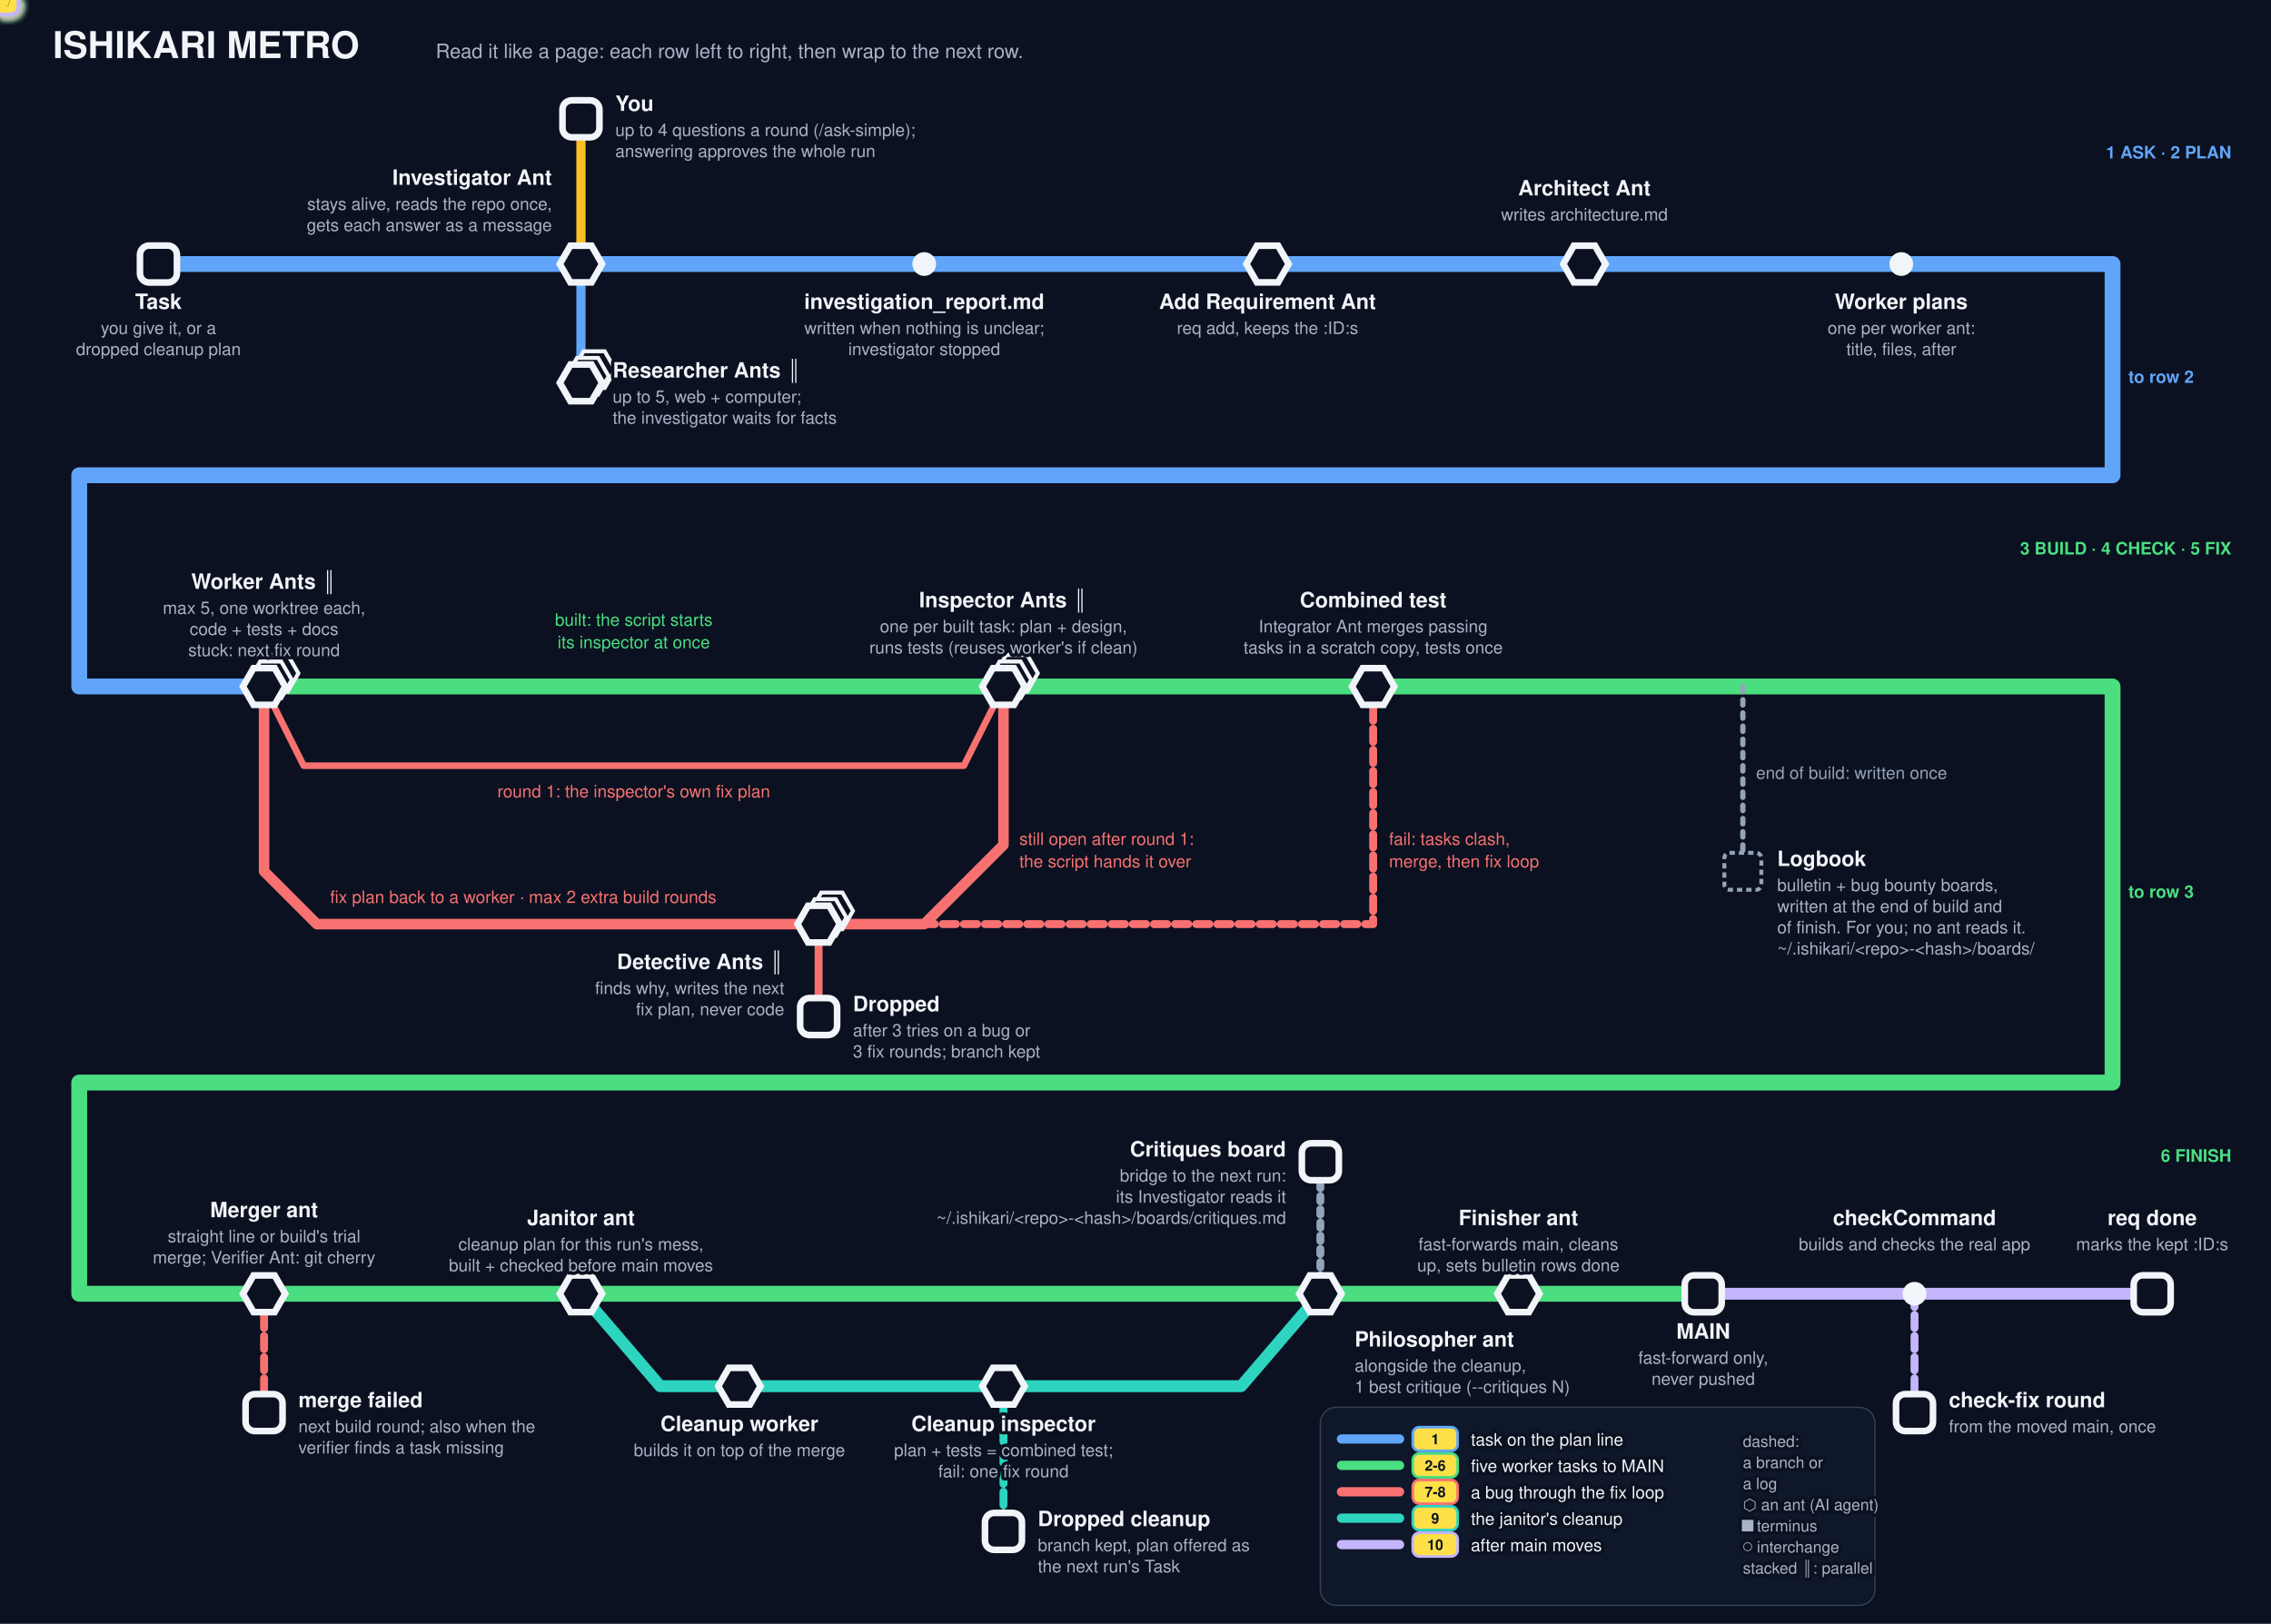
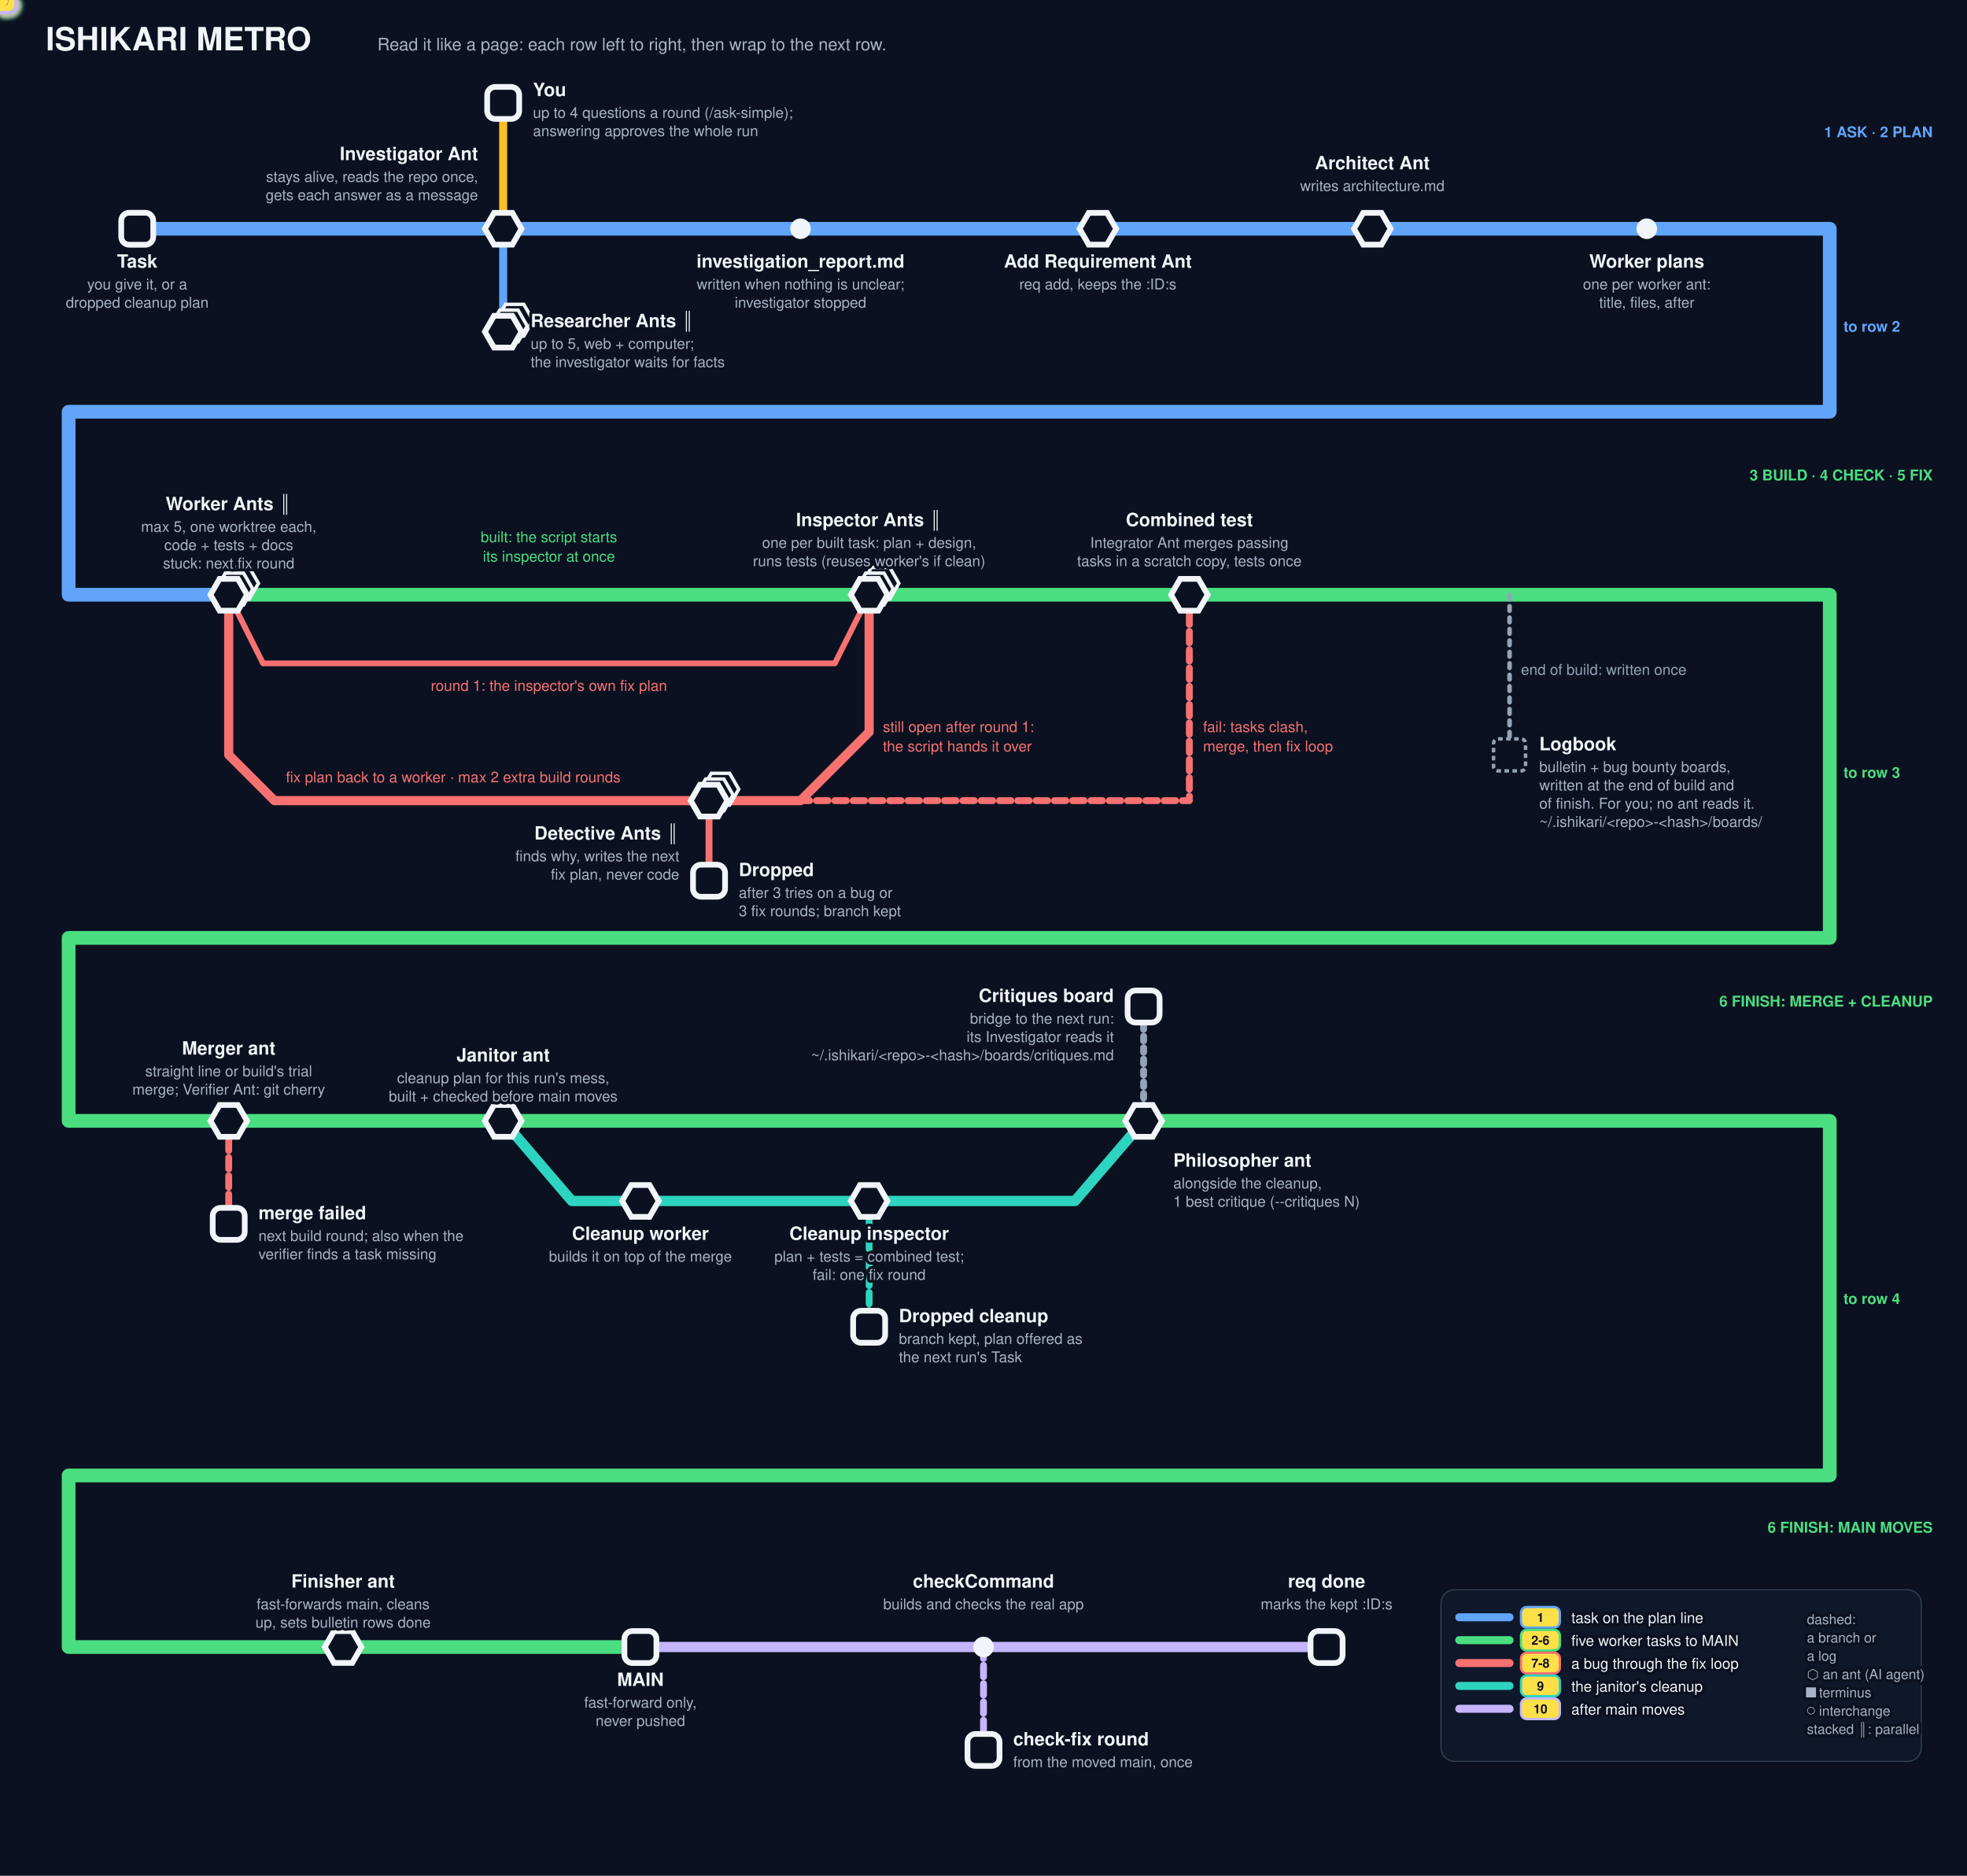
- <svg xmlns="http://www.w3.org/2000/svg" viewBox="0 0 1720 1230" width="1720" height="1230" font-family="ui-sans-serif,-apple-system,Helvetica,Arial,sans-serif">
+ <svg xmlns="http://www.w3.org/2000/svg" viewBox="0 0 1720 1640" width="1720" height="1640" font-family="ui-sans-serif,-apple-system,Helvetica,Arial,sans-serif">
  <defs>
    <filter id="g" x="-100%" y="-100%" width="300%" height="300%">
      <feGaussianBlur stdDeviation="3" result="b" />
      <feMerge>
        <feMergeNode in="b" />
        <feMergeNode in="SourceGraphic" />
      </feMerge>
    </filter>
  </defs>
  <style>.h{paint-order:stroke;stroke:#0B1120;stroke-width:5px;stroke-linejoin:round}.flow{animation:f 1.2s linear infinite}@keyframes f{to{stroke-dashoffset:-32}}</style>
-   <rect width="1720" height="1230" fill="#0B1120" />
+   <rect width="1720" height="1640" fill="#0B1120" />
  <text class="h" x="40" y="44" fill="#F1F5F9" font-size="28" text-anchor="start" font-weight="800">ISHIKARI METRO</text>
  <text class="h" x="330" y="44" fill="#A8B3C7" font-size="15" text-anchor="start" font-weight="400">Read it like a page: each row left to right, then wrap to the next row.</text>
  <text class="h" x="1690" y="120" fill="#60A5FA" font-size="13" text-anchor="end" font-weight="800">1 ASK  ·  2 PLAN</text>
  <text class="h" x="1690" y="420" fill="#4ADE80" font-size="13" text-anchor="end" font-weight="800">3 BUILD  ·  4 CHECK  ·  5 FIX</text>
-   <text class="h" x="1690" y="880" fill="#4ADE80" font-size="13" text-anchor="end" font-weight="800">6 FINISH</text>
+   <text class="h" x="1690" y="880" fill="#4ADE80" font-size="13" text-anchor="end" font-weight="800">6 FINISH: MERGE + CLEANUP</text>
+   <text class="h" x="1690" y="1340" fill="#4ADE80" font-size="13" text-anchor="end" font-weight="800">6 FINISH: MAIN MOVES</text>
  <path id="L-plan" d="M120,200 L1440,200 L1600,200 L1600,360 L60,360 L60,520 L200,520" fill="none" stroke="#60A5FA" stroke-width="12" stroke-linejoin="round" stroke-linecap="round" />
  <path id="L-ask" d="M440,200 L440,90" fill="none" stroke="#FBBF24" stroke-width="7" stroke-linejoin="round" stroke-linecap="round" />
  <path id="L-res" d="M440,200 L440,290" fill="none" stroke="#60A5FA" stroke-width="7" stroke-linejoin="round" stroke-linecap="round" />
-   <path id="L-build" d="M200,520 L1320,520 L1600,520 L1600,820 L60,820 L60,980 L1290,980" fill="none" stroke="#4ADE80" stroke-width="12" stroke-linejoin="round" stroke-linecap="round" />
+   <path id="L-build" d="M200,520 L1320,520 L1600,520 L1600,820 L60,820 L60,980 L1600,980 L1600,1290 L60,1290 L60,1440 L560,1440" fill="none" stroke="#4ADE80" stroke-width="12" stroke-linejoin="round" stroke-linecap="round" />
  <path id="L-bugin" d="M760,520 L760,640 L700,700 L620,700" fill="none" stroke="#F87171" stroke-width="8" stroke-linejoin="round" stroke-linecap="round" />
  <path id="L-clash" d="M1040,520 L1040,700 L620,700" fill="none" stroke="#F87171" stroke-width="6" stroke-linejoin="round" stroke-linecap="round" stroke-dasharray="10 6" class="flow" />
  <path id="L-bugout" d="M620,700 L240,700 L200,660 L200,520" fill="none" stroke="#F87171" stroke-width="8" stroke-linejoin="round" stroke-linecap="round" />
  <path id="L-r1" d="M760,520 L730,580 L230,580 L200,520" fill="none" stroke="#F87171" stroke-width="5" stroke-linejoin="round" stroke-linecap="round" />
  <path id="L-logA" d="M1320,520 L1320,646" fill="none" stroke="#94A3B8" stroke-width="4" stroke-linejoin="round" stroke-linecap="round" stroke-dasharray="4 6" class="flow" />
  <path id="L-drop" d="M620,700 L620,770" fill="none" stroke="#F87171" stroke-width="6" stroke-linejoin="round" stroke-linecap="round" />
  <path id="L-mfail" d="M200,980 L200,1070" fill="none" stroke="#F87171" stroke-width="6" stroke-linejoin="round" stroke-linecap="round" stroke-dasharray="10 6" class="flow" />
  <path id="L-tidy" d="M440,980 L500,1050 L560,1050 L760,1050 L940,1050 L1000,980" fill="none" stroke="#2DD4BF" stroke-width="9" stroke-linejoin="round" stroke-linecap="round" />
  <path id="L-tdrop" d="M760,1050 L760,1160" fill="none" stroke="#2DD4BF" stroke-width="6" stroke-linejoin="round" stroke-linecap="round" stroke-dasharray="10 6" class="flow" />
  <path id="L-crit" d="M1000,980 L1000,880" fill="none" stroke="#94A3B8" stroke-width="6" stroke-linejoin="round" stroke-linecap="round" stroke-dasharray="4 6" class="flow" />
-   <path id="L-after" d="M1290,980 L1630,980" fill="none" stroke="#C4B5FD" stroke-width="9" stroke-linejoin="round" stroke-linecap="round" />
-   <path id="L-cfix" d="M1450,980 L1450,1070" fill="none" stroke="#C4B5FD" stroke-width="6" stroke-linejoin="round" stroke-linecap="round" stroke-dasharray="10 6" class="flow" />
+   <path id="L-after" d="M560,1440 L1160,1440" fill="none" stroke="#C4B5FD" stroke-width="9" stroke-linejoin="round" stroke-linecap="round" />
+   <path id="L-cfix" d="M860,1440 L860,1530" fill="none" stroke="#C4B5FD" stroke-width="6" stroke-linejoin="round" stroke-linecap="round" stroke-dasharray="10 6" class="flow" />
  <text class="h" x="1612" y="290" fill="#60A5FA" font-size="13" text-anchor="start" font-weight="700">to row 2</text>
  <text class="h" x="480" y="474" fill="#4ADE80" font-size="13" text-anchor="middle" font-weight="400">built: the script starts</text>
  <text class="h" x="480" y="491" fill="#4ADE80" font-size="13" text-anchor="middle" font-weight="400">its inspector at once</text>
  <text class="h" x="1612" y="680" fill="#4ADE80" font-size="13" text-anchor="start" font-weight="700">to row 3</text>
+   <text class="h" x="1612" y="1140" fill="#4ADE80" font-size="13" text-anchor="start" font-weight="700">to row 4</text>
  <text class="h" x="1330" y="590" fill="#94A3B8" font-size="13" text-anchor="start" font-weight="400">end of build: written once</text>
  <text class="h" x="772" y="640" fill="#F87171" font-size="13" text-anchor="start" font-weight="400">still open after round 1:</text>
  <text class="h" x="772" y="657" fill="#F87171" font-size="13" text-anchor="start" font-weight="400">the script hands it over</text>
  <text class="h" x="480" y="604" fill="#F87171" font-size="13" text-anchor="middle" font-weight="400">round 1: the inspector's own fix plan</text>
  <text class="h" x="1052" y="640" fill="#F87171" font-size="13" text-anchor="start" font-weight="400">fail: tasks clash,</text>
  <text class="h" x="1052" y="657" fill="#F87171" font-size="13" text-anchor="start" font-weight="400">merge, then fix loop</text>
  <text class="h" x="250" y="684" fill="#F87171" font-size="13" text-anchor="start" font-weight="400">fix plan back to a worker  ·  max 2 extra build rounds</text>
  <rect x="106" y="186" width="28" height="28" rx="7" fill="#0B1120" stroke="#F1F5F9" stroke-width="5" />
  <text class="h" x="120" y="234" fill="#F1F5F9" font-size="16" text-anchor="middle" font-weight="700">Task</text>
  <text class="h" x="120" y="253" fill="#A8B3C7" font-size="13" text-anchor="middle" font-weight="400">you give it, or a</text>
  <text class="h" x="120" y="269" fill="#A8B3C7" font-size="13" text-anchor="middle" font-weight="400">dropped cleanup plan</text>
  <polygon points="424.0,200.0 432.0,186.1 448.0,186.1 456.0,200.0 448.0,213.9 432.0,213.9" fill="#0B1120" stroke="#F1F5F9" stroke-width="5" />
  <text class="h" x="418" y="140" fill="#F1F5F9" font-size="16" text-anchor="end" font-weight="700">Investigator Ant</text>
  <text class="h" x="418" y="159" fill="#A8B3C7" font-size="13" text-anchor="end" font-weight="400">stays alive, reads the repo once,</text>
  <text class="h" x="418" y="175" fill="#A8B3C7" font-size="13" text-anchor="end" font-weight="400">gets each answer as a message</text>
  <rect x="426" y="76" width="28" height="28" rx="7" fill="#0B1120" stroke="#F1F5F9" stroke-width="5" />
  <text class="h" x="466" y="84" fill="#F1F5F9" font-size="16" text-anchor="start" font-weight="700">You</text>
  <text class="h" x="466" y="103" fill="#A8B3C7" font-size="13" text-anchor="start" font-weight="400">up to 4 questions a round (/ask-simple);</text>
  <text class="h" x="466" y="119" fill="#A8B3C7" font-size="13" text-anchor="start" font-weight="400">answering approves the whole run</text>
  <polygon points="434.0,280.0 442.0,266.1 458.0,266.1 466.0,280.0 458.0,293.9 442.0,293.9" fill="#0B1120" stroke="#F1F5F9" stroke-width="3" />
  <polygon points="429.0,285.0 437.0,271.1 453.0,271.1 461.0,285.0 453.0,298.9 437.0,298.9" fill="#0B1120" stroke="#F1F5F9" stroke-width="3" />
  <polygon points="424.0,290.0 432.0,276.1 448.0,276.1 456.0,290.0 448.0,303.9 432.0,303.9" fill="#0B1120" stroke="#F1F5F9" stroke-width="5" />
  <text class="h" x="464" y="286" fill="#F1F5F9" font-size="16" text-anchor="start" font-weight="700">Researcher Ants  ∥</text>
  <text class="h" x="464" y="305" fill="#A8B3C7" font-size="13" text-anchor="start" font-weight="400">up to 5, web + computer;</text>
  <text class="h" x="464" y="321" fill="#A8B3C7" font-size="13" text-anchor="start" font-weight="400">the investigator waits for facts</text>
  <circle cx="700" cy="200" r="9" fill="#F1F5F9" />
  <text class="h" x="700" y="234" fill="#F1F5F9" font-size="16" text-anchor="middle" font-weight="700">investigation_report.md</text>
  <text class="h" x="700" y="253" fill="#A8B3C7" font-size="13" text-anchor="middle" font-weight="400">written when nothing is unclear;</text>
  <text class="h" x="700" y="269" fill="#A8B3C7" font-size="13" text-anchor="middle" font-weight="400">investigator stopped</text>
  <polygon points="944.0,200.0 952.0,186.1 968.0,186.1 976.0,200.0 968.0,213.9 952.0,213.9" fill="#0B1120" stroke="#F1F5F9" stroke-width="5" />
  <text class="h" x="960" y="234" fill="#F1F5F9" font-size="16" text-anchor="middle" font-weight="700">Add Requirement Ant</text>
  <text class="h" x="960" y="253" fill="#A8B3C7" font-size="13" text-anchor="middle" font-weight="400">req add, keeps the :ID:s</text>
  <polygon points="1184.0,200.0 1192.0,186.1 1208.0,186.1 1216.0,200.0 1208.0,213.9 1192.0,213.9" fill="#0B1120" stroke="#F1F5F9" stroke-width="5" />
  <text class="h" x="1200" y="148" fill="#F1F5F9" font-size="16" text-anchor="middle" font-weight="700">Architect Ant</text>
  <text class="h" x="1200" y="167" fill="#A8B3C7" font-size="13" text-anchor="middle" font-weight="400">writes architecture.md</text>
  <circle cx="1440" cy="200" r="9" fill="#F1F5F9" />
  <text class="h" x="1440" y="234" fill="#F1F5F9" font-size="16" text-anchor="middle" font-weight="700">Worker plans</text>
  <text class="h" x="1440" y="253" fill="#A8B3C7" font-size="13" text-anchor="middle" font-weight="400">one per worker ant:</text>
  <text class="h" x="1440" y="269" fill="#A8B3C7" font-size="13" text-anchor="middle" font-weight="400">title, files, after</text>
  <polygon points="194.0,510.0 202.0,496.1 218.0,496.1 226.0,510.0 218.0,523.9 202.0,523.9" fill="#0B1120" stroke="#F1F5F9" stroke-width="3" />
  <polygon points="189.0,515.0 197.0,501.1 213.0,501.1 221.0,515.0 213.0,528.9 197.0,528.9" fill="#0B1120" stroke="#F1F5F9" stroke-width="3" />
  <polygon points="184.0,520.0 192.0,506.1 208.0,506.1 216.0,520.0 208.0,533.9 192.0,533.9" fill="#0B1120" stroke="#F1F5F9" stroke-width="5" />
  <text class="h" x="200" y="446" fill="#F1F5F9" font-size="16" text-anchor="middle" font-weight="700">Worker Ants  ∥</text>
  <text class="h" x="200" y="465" fill="#A8B3C7" font-size="13" text-anchor="middle" font-weight="400">max 5, one worktree each,</text>
  <text class="h" x="200" y="481" fill="#A8B3C7" font-size="13" text-anchor="middle" font-weight="400">code + tests + docs</text>
  <text class="h" x="200" y="497" fill="#A8B3C7" font-size="13" text-anchor="middle" font-weight="400">stuck: next fix round</text>
  <polygon points="754.0,510.0 762.0,496.1 778.0,496.1 786.0,510.0 778.0,523.9 762.0,523.9" fill="#0B1120" stroke="#F1F5F9" stroke-width="3" />
  <polygon points="749.0,515.0 757.0,501.1 773.0,501.1 781.0,515.0 773.0,528.9 757.0,528.9" fill="#0B1120" stroke="#F1F5F9" stroke-width="3" />
  <polygon points="744.0,520.0 752.0,506.1 768.0,506.1 776.0,520.0 768.0,533.9 752.0,533.9" fill="#0B1120" stroke="#F1F5F9" stroke-width="5" />
  <text class="h" x="760" y="460" fill="#F1F5F9" font-size="16" text-anchor="middle" font-weight="700">Inspector Ants  ∥</text>
  <text class="h" x="760" y="479" fill="#A8B3C7" font-size="13" text-anchor="middle" font-weight="400">one per built task: plan + design,</text>
  <text class="h" x="760" y="495" fill="#A8B3C7" font-size="13" text-anchor="middle" font-weight="400">runs tests (reuses worker's if clean)</text>
  <polygon points="1024.0,520.0 1032.0,506.1 1048.0,506.1 1056.0,520.0 1048.0,533.9 1032.0,533.9" fill="#0B1120" stroke="#F1F5F9" stroke-width="5" />
  <text class="h" x="1040" y="460" fill="#F1F5F9" font-size="16" text-anchor="middle" font-weight="700">Combined test</text>
  <text class="h" x="1040" y="479" fill="#A8B3C7" font-size="13" text-anchor="middle" font-weight="400">Integrator Ant merges passing</text>
  <text class="h" x="1040" y="495" fill="#A8B3C7" font-size="13" text-anchor="middle" font-weight="400">tasks in a scratch copy, tests once</text>
  <rect x="1306" y="646" width="28" height="28" rx="4" fill="#0B1120" stroke="#94A3B8" stroke-width="3" stroke-dasharray="4 3" />
  <text class="h" x="1346" y="656" fill="#F1F5F9" font-size="16" text-anchor="start" font-weight="700">Logbook</text>
  <text class="h" x="1346" y="675" fill="#A8B3C7" font-size="13" text-anchor="start" font-weight="400">bulletin + bug bounty boards,</text>
  <text class="h" x="1346" y="691" fill="#A8B3C7" font-size="13" text-anchor="start" font-weight="400">written at the end of build and</text>
  <text class="h" x="1346" y="707" fill="#A8B3C7" font-size="13" text-anchor="start" font-weight="400">of finish. For you; no ant reads it.</text>
  <text class="h" x="1346" y="723" fill="#A8B3C7" font-size="13" text-anchor="start" font-weight="400">~/.ishikari/&lt;repo&gt;-&lt;hash&gt;/boards/</text>
  <polygon points="614.0,690.0 622.0,676.1 638.0,676.1 646.0,690.0 638.0,703.9 622.0,703.9" fill="#0B1120" stroke="#F1F5F9" stroke-width="3" />
  <polygon points="609.0,695.0 617.0,681.1 633.0,681.1 641.0,695.0 633.0,708.9 617.0,708.9" fill="#0B1120" stroke="#F1F5F9" stroke-width="3" />
  <polygon points="604.0,700.0 612.0,686.1 628.0,686.1 636.0,700.0 628.0,713.9 612.0,713.9" fill="#0B1120" stroke="#F1F5F9" stroke-width="5" />
  <text class="h" x="594" y="734" fill="#F1F5F9" font-size="16" text-anchor="end" font-weight="700">Detective Ants  ∥</text>
  <text class="h" x="594" y="753" fill="#A8B3C7" font-size="13" text-anchor="end" font-weight="400">finds why, writes the next</text>
  <text class="h" x="594" y="769" fill="#A8B3C7" font-size="13" text-anchor="end" font-weight="400">fix plan, never code</text>
  <rect x="606" y="756" width="28" height="28" rx="7" fill="#0B1120" stroke="#F1F5F9" stroke-width="5" />
  <text class="h" x="646" y="766" fill="#F1F5F9" font-size="16" text-anchor="start" font-weight="700">Dropped</text>
  <text class="h" x="646" y="785" fill="#A8B3C7" font-size="13" text-anchor="start" font-weight="400">after 3 tries on a bug or</text>
  <text class="h" x="646" y="801" fill="#A8B3C7" font-size="13" text-anchor="start" font-weight="400">3 fix rounds; branch kept</text>
  <polygon points="184.0,980.0 192.0,966.1 208.0,966.1 216.0,980.0 208.0,993.9 192.0,993.9" fill="#0B1120" stroke="#F1F5F9" stroke-width="5" />
  <text class="h" x="200" y="922" fill="#F1F5F9" font-size="16" text-anchor="middle" font-weight="700">Merger ant</text>
  <text class="h" x="200" y="941" fill="#A8B3C7" font-size="13" text-anchor="middle" font-weight="400">straight line or build's trial</text>
  <text class="h" x="200" y="957" fill="#A8B3C7" font-size="13" text-anchor="middle" font-weight="400">merge; Verifier Ant: git cherry</text>
  <rect x="186" y="1056" width="28" height="28" rx="7" fill="#0B1120" stroke="#F1F5F9" stroke-width="5" />
  <text class="h" x="226" y="1066" fill="#F1F5F9" font-size="16" text-anchor="start" font-weight="700">merge failed</text>
  <text class="h" x="226" y="1085" fill="#A8B3C7" font-size="13" text-anchor="start" font-weight="400">next build round; also when the</text>
  <text class="h" x="226" y="1101" fill="#A8B3C7" font-size="13" text-anchor="start" font-weight="400">verifier finds a task missing</text>
  <polygon points="424.0,980.0 432.0,966.1 448.0,966.1 456.0,980.0 448.0,993.9 432.0,993.9" fill="#0B1120" stroke="#F1F5F9" stroke-width="5" />
  <text class="h" x="440" y="928" fill="#F1F5F9" font-size="16" text-anchor="middle" font-weight="700">Janitor ant</text>
  <text class="h" x="440" y="947" fill="#A8B3C7" font-size="13" text-anchor="middle" font-weight="400">cleanup plan for this run's mess,</text>
  <text class="h" x="440" y="963" fill="#A8B3C7" font-size="13" text-anchor="middle" font-weight="400">built + checked before main moves</text>
  <polygon points="544.0,1050.0 552.0,1036.1 568.0,1036.1 576.0,1050.0 568.0,1063.9 552.0,1063.9" fill="#0B1120" stroke="#F1F5F9" stroke-width="5" />
  <text class="h" x="560" y="1084" fill="#F1F5F9" font-size="16" text-anchor="middle" font-weight="700">Cleanup worker</text>
  <text class="h" x="560" y="1103" fill="#A8B3C7" font-size="13" text-anchor="middle" font-weight="400">builds it on top of the merge</text>
  <polygon points="744.0,1050.0 752.0,1036.1 768.0,1036.1 776.0,1050.0 768.0,1063.9 752.0,1063.9" fill="#0B1120" stroke="#F1F5F9" stroke-width="5" />
  <text class="h" x="760" y="1084" fill="#F1F5F9" font-size="16" text-anchor="middle" font-weight="700">Cleanup inspector</text>
  <text class="h" x="760" y="1103" fill="#A8B3C7" font-size="13" text-anchor="middle" font-weight="400">plan + tests = combined test;</text>
  <text class="h" x="760" y="1119" fill="#A8B3C7" font-size="13" text-anchor="middle" font-weight="400">fail: one fix round</text>
  <rect x="746" y="1146" width="28" height="28" rx="7" fill="#0B1120" stroke="#F1F5F9" stroke-width="5" />
  <text class="h" x="786" y="1156" fill="#F1F5F9" font-size="16" text-anchor="start" font-weight="700">Dropped cleanup</text>
  <text class="h" x="786" y="1175" fill="#A8B3C7" font-size="13" text-anchor="start" font-weight="400">branch kept, plan offered as</text>
  <text class="h" x="786" y="1191" fill="#A8B3C7" font-size="13" text-anchor="start" font-weight="400">the next run's Task</text>
  <polygon points="984.0,980.0 992.0,966.1 1008.0,966.1 1016.0,980.0 1008.0,993.9 992.0,993.9" fill="#0B1120" stroke="#F1F5F9" stroke-width="5" />
  <text class="h" x="1026" y="1020" fill="#F1F5F9" font-size="16" text-anchor="start" font-weight="700">Philosopher ant</text>
  <text class="h" x="1026" y="1039" fill="#A8B3C7" font-size="13" text-anchor="start" font-weight="400">alongside the cleanup,</text>
  <text class="h" x="1026" y="1055" fill="#A8B3C7" font-size="13" text-anchor="start" font-weight="400">1 best critique (--critiques N)</text>
  <rect x="986" y="866" width="28" height="28" rx="7" fill="#0B1120" stroke="#F1F5F9" stroke-width="5" />
  <text class="h" x="974" y="876" fill="#F1F5F9" font-size="16" text-anchor="end" font-weight="700">Critiques board</text>
  <text class="h" x="974" y="895" fill="#A8B3C7" font-size="13" text-anchor="end" font-weight="400">bridge to the next run:</text>
  <text class="h" x="974" y="911" fill="#A8B3C7" font-size="13" text-anchor="end" font-weight="400">its Investigator reads it</text>
  <text class="h" x="974" y="927" fill="#A8B3C7" font-size="13" text-anchor="end" font-weight="400">~/.ishikari/&lt;repo&gt;-&lt;hash&gt;/boards/critiques.md</text>
-   <polygon points="1134.0,980.0 1142.0,966.1 1158.0,966.1 1166.0,980.0 1158.0,993.9 1142.0,993.9" fill="#0B1120" stroke="#F1F5F9" stroke-width="5" />
-   <text class="h" x="1150" y="928" fill="#F1F5F9" font-size="16" text-anchor="middle" font-weight="700">Finisher ant</text>
-   <text class="h" x="1150" y="947" fill="#A8B3C7" font-size="13" text-anchor="middle" font-weight="400">fast-forwards main, cleans</text>
-   <text class="h" x="1150" y="963" fill="#A8B3C7" font-size="13" text-anchor="middle" font-weight="400">up, sets bulletin rows done</text>
-   <rect x="1276" y="966" width="28" height="28" rx="7" fill="#0B1120" stroke="#F1F5F9" stroke-width="5" />
-   <text class="h" x="1290" y="1014" fill="#F1F5F9" font-size="16" text-anchor="middle" font-weight="700">MAIN</text>
-   <text class="h" x="1290" y="1033" fill="#A8B3C7" font-size="13" text-anchor="middle" font-weight="400">fast-forward only,</text>
-   <text class="h" x="1290" y="1049" fill="#A8B3C7" font-size="13" text-anchor="middle" font-weight="400">never pushed</text>
-   <circle cx="1450" cy="980" r="9" fill="#F1F5F9" />
-   <text class="h" x="1450" y="928" fill="#F1F5F9" font-size="16" text-anchor="middle" font-weight="700">checkCommand</text>
-   <text class="h" x="1450" y="947" fill="#A8B3C7" font-size="13" text-anchor="middle" font-weight="400">builds and checks the real app</text>
-   <rect x="1436" y="1056" width="28" height="28" rx="7" fill="#0B1120" stroke="#F1F5F9" stroke-width="5" />
-   <text class="h" x="1476" y="1066" fill="#F1F5F9" font-size="16" text-anchor="start" font-weight="700">check-fix round</text>
-   <text class="h" x="1476" y="1085" fill="#A8B3C7" font-size="13" text-anchor="start" font-weight="400">from the moved main, once</text>
-   <rect x="1616" y="966" width="28" height="28" rx="7" fill="#0B1120" stroke="#F1F5F9" stroke-width="5" />
-   <text class="h" x="1630" y="928" fill="#F1F5F9" font-size="16" text-anchor="middle" font-weight="700">req done</text>
-   <text class="h" x="1630" y="947" fill="#A8B3C7" font-size="13" text-anchor="middle" font-weight="400">marks the kept :ID:s</text>
+   <polygon points="284.0,1440.0 292.0,1426.1 308.0,1426.1 316.0,1440.0 308.0,1453.9 292.0,1453.9" fill="#0B1120" stroke="#F1F5F9" stroke-width="5" />
+   <text class="h" x="300" y="1388" fill="#F1F5F9" font-size="16" text-anchor="middle" font-weight="700">Finisher ant</text>
+   <text class="h" x="300" y="1407" fill="#A8B3C7" font-size="13" text-anchor="middle" font-weight="400">fast-forwards main, cleans</text>
+   <text class="h" x="300" y="1423" fill="#A8B3C7" font-size="13" text-anchor="middle" font-weight="400">up, sets bulletin rows done</text>
+   <rect x="546" y="1426" width="28" height="28" rx="7" fill="#0B1120" stroke="#F1F5F9" stroke-width="5" />
+   <text class="h" x="560" y="1474" fill="#F1F5F9" font-size="16" text-anchor="middle" font-weight="700">MAIN</text>
+   <text class="h" x="560" y="1493" fill="#A8B3C7" font-size="13" text-anchor="middle" font-weight="400">fast-forward only,</text>
+   <text class="h" x="560" y="1509" fill="#A8B3C7" font-size="13" text-anchor="middle" font-weight="400">never pushed</text>
+   <circle cx="860" cy="1440" r="9" fill="#F1F5F9" />
+   <text class="h" x="860" y="1388" fill="#F1F5F9" font-size="16" text-anchor="middle" font-weight="700">checkCommand</text>
+   <text class="h" x="860" y="1407" fill="#A8B3C7" font-size="13" text-anchor="middle" font-weight="400">builds and checks the real app</text>
+   <rect x="846" y="1516" width="28" height="28" rx="7" fill="#0B1120" stroke="#F1F5F9" stroke-width="5" />
+   <text class="h" x="886" y="1526" fill="#F1F5F9" font-size="16" text-anchor="start" font-weight="700">check-fix round</text>
+   <text class="h" x="886" y="1545" fill="#A8B3C7" font-size="13" text-anchor="start" font-weight="400">from the moved main, once</text>
+   <rect x="1146" y="1426" width="28" height="28" rx="7" fill="#0B1120" stroke="#F1F5F9" stroke-width="5" />
+   <text class="h" x="1160" y="1388" fill="#F1F5F9" font-size="16" text-anchor="middle" font-weight="700">req done</text>
+   <text class="h" x="1160" y="1407" fill="#A8B3C7" font-size="13" text-anchor="middle" font-weight="400">marks the kept :ID:s</text>
  <g filter="url(#g)">
    <rect x="-14" y="-11" width="28" height="22" rx="6" fill="#FDE047" stroke="#60A5FA" stroke-width="3" />
    <text y="5" font-size="14" font-weight="800" fill="#0B1120" text-anchor="middle">1</text>
    <animateMotion dur="20s" begin="0s" repeatCount="indefinite">
      <mpath href="#L-plan" />
    </animateMotion>
  </g>
  <g filter="url(#g)">
    <rect x="-14" y="-11" width="28" height="22" rx="6" fill="#FDE047" stroke="#4ADE80" stroke-width="3" />
    <text y="5" font-size="14" font-weight="800" fill="#0B1120" text-anchor="middle">2</text>
    <animateMotion dur="28s" begin="0s" repeatCount="indefinite">
      <mpath href="#L-build" />
    </animateMotion>
  </g>
  <g filter="url(#g)">
    <rect x="-14" y="-11" width="28" height="22" rx="6" fill="#FDE047" stroke="#4ADE80" stroke-width="3" />
    <text y="5" font-size="14" font-weight="800" fill="#0B1120" text-anchor="middle">3</text>
    <animateMotion dur="28s" begin="-5.6s" repeatCount="indefinite">
      <mpath href="#L-build" />
    </animateMotion>
  </g>
  <g filter="url(#g)">
    <rect x="-14" y="-11" width="28" height="22" rx="6" fill="#FDE047" stroke="#4ADE80" stroke-width="3" />
    <text y="5" font-size="14" font-weight="800" fill="#0B1120" text-anchor="middle">4</text>
    <animateMotion dur="28s" begin="-11.2s" repeatCount="indefinite">
      <mpath href="#L-build" />
    </animateMotion>
  </g>
  <g filter="url(#g)">
    <rect x="-14" y="-11" width="28" height="22" rx="6" fill="#FDE047" stroke="#4ADE80" stroke-width="3" />
    <text y="5" font-size="14" font-weight="800" fill="#0B1120" text-anchor="middle">5</text>
    <animateMotion dur="28s" begin="-16.8s" repeatCount="indefinite">
      <mpath href="#L-build" />
    </animateMotion>
  </g>
  <g filter="url(#g)">
    <rect x="-14" y="-11" width="28" height="22" rx="6" fill="#FDE047" stroke="#4ADE80" stroke-width="3" />
    <text y="5" font-size="14" font-weight="800" fill="#0B1120" text-anchor="middle">6</text>
    <animateMotion dur="28s" begin="-22.4s" repeatCount="indefinite">
      <mpath href="#L-build" />
    </animateMotion>
  </g>
  <g filter="url(#g)">
    <rect x="-14" y="-11" width="28" height="22" rx="6" fill="#FDE047" stroke="#F87171" stroke-width="3" />
    <text y="5" font-size="14" font-weight="800" fill="#0B1120" text-anchor="middle">7</text>
    <animateMotion dur="5s" begin="0s" repeatCount="indefinite">
      <mpath href="#L-bugin" />
    </animateMotion>
  </g>
  <g filter="url(#g)">
    <rect x="-14" y="-11" width="28" height="22" rx="6" fill="#FDE047" stroke="#F87171" stroke-width="3" />
    <text y="5" font-size="14" font-weight="800" fill="#0B1120" text-anchor="middle">8</text>
    <animateMotion dur="8s" begin="0s" repeatCount="indefinite">
      <mpath href="#L-bugout" />
    </animateMotion>
  </g>
  <g filter="url(#g)">
    <rect x="-14" y="-11" width="28" height="22" rx="6" fill="#FDE047" stroke="#2DD4BF" stroke-width="3" />
    <text y="5" font-size="14" font-weight="800" fill="#0B1120" text-anchor="middle">9</text>
    <animateMotion dur="8s" begin="0s" repeatCount="indefinite">
      <mpath href="#L-tidy" />
    </animateMotion>
  </g>
  <g filter="url(#g)">
    <rect x="-14" y="-11" width="28" height="22" rx="6" fill="#FDE047" stroke="#C4B5FD" stroke-width="3" />
    <text y="5" font-size="14" font-weight="800" fill="#0B1120" text-anchor="middle">10</text>
    <animateMotion dur="5s" begin="0s" repeatCount="indefinite">
      <mpath href="#L-after" />
    </animateMotion>
  </g>
  <circle r="7" fill="#FDE047" filter="url(#g)">
    <animateMotion dur="6s" repeatCount="indefinite" keyPoints="0;1;0" keyTimes="0;0.5;1" calcMode="linear">
      <mpath href="#L-ask" />
    </animateMotion>
  </circle>
  <circle r="7" fill="#FDE047" filter="url(#g)">
    <animateMotion dur="5s" repeatCount="indefinite" keyPoints="0;1;0" keyTimes="0;0.5;1" calcMode="linear">
      <mpath href="#L-res" />
    </animateMotion>
  </circle>
-   <rect x="1000" y="1066" width="420" height="150" rx="12" fill="#0F172A" stroke="#334155" />
-   <line x1="1016" y1="1090" x2="1060" y2="1090" stroke="#60A5FA" stroke-width="7" stroke-linecap="round" />
-   <rect x="1070" y="1081" width="34" height="18" rx="5" fill="#FDE047" stroke="#60A5FA" stroke-width="2" />
-   <text x="1087" y="1094" font-size="11" font-weight="800" fill="#0B1120" text-anchor="middle">1</text>
-   <text class="h" x="1114" y="1095" fill="#F1F5F9" font-size="13" text-anchor="start" font-weight="400">task on the plan line</text>
-   <line x1="1016" y1="1110" x2="1060" y2="1110" stroke="#4ADE80" stroke-width="7" stroke-linecap="round" />
-   <rect x="1070" y="1101" width="34" height="18" rx="5" fill="#FDE047" stroke="#4ADE80" stroke-width="2" />
-   <text x="1087" y="1114" font-size="11" font-weight="800" fill="#0B1120" text-anchor="middle">2-6</text>
-   <text class="h" x="1114" y="1115" fill="#F1F5F9" font-size="13" text-anchor="start" font-weight="400">five worker tasks to MAIN</text>
-   <line x1="1016" y1="1130" x2="1060" y2="1130" stroke="#F87171" stroke-width="7" stroke-linecap="round" />
-   <rect x="1070" y="1121" width="34" height="18" rx="5" fill="#FDE047" stroke="#F87171" stroke-width="2" />
-   <text x="1087" y="1134" font-size="11" font-weight="800" fill="#0B1120" text-anchor="middle">7-8</text>
-   <text class="h" x="1114" y="1135" fill="#F1F5F9" font-size="13" text-anchor="start" font-weight="400">a bug through the fix loop</text>
-   <line x1="1016" y1="1150" x2="1060" y2="1150" stroke="#2DD4BF" stroke-width="7" stroke-linecap="round" />
-   <rect x="1070" y="1141" width="34" height="18" rx="5" fill="#FDE047" stroke="#2DD4BF" stroke-width="2" />
-   <text x="1087" y="1154" font-size="11" font-weight="800" fill="#0B1120" text-anchor="middle">9</text>
-   <text class="h" x="1114" y="1155" fill="#F1F5F9" font-size="13" text-anchor="start" font-weight="400">the janitor's cleanup</text>
-   <line x1="1016" y1="1170" x2="1060" y2="1170" stroke="#C4B5FD" stroke-width="7" stroke-linecap="round" />
-   <rect x="1070" y="1161" width="34" height="18" rx="5" fill="#FDE047" stroke="#C4B5FD" stroke-width="2" />
-   <text x="1087" y="1174" font-size="11" font-weight="800" fill="#0B1120" text-anchor="middle">10</text>
-   <text class="h" x="1114" y="1175" fill="#F1F5F9" font-size="13" text-anchor="start" font-weight="400">after main moves</text>
-   <text class="h" x="1320" y="1096" fill="#A8B3C7" font-size="12" text-anchor="start" font-weight="400">dashed:</text>
-   <text class="h" x="1320" y="1112" fill="#A8B3C7" font-size="12" text-anchor="start" font-weight="400">a branch or</text>
-   <text class="h" x="1320" y="1128" fill="#A8B3C7" font-size="12" text-anchor="start" font-weight="400">a log</text>
-   <text class="h" x="1320" y="1144" fill="#A8B3C7" font-size="12" text-anchor="start" font-weight="400">⬡ an ant (AI agent)</text>
-   <text class="h" x="1320" y="1160" fill="#A8B3C7" font-size="12" text-anchor="start" font-weight="400">■ terminus</text>
-   <text class="h" x="1320" y="1176" fill="#A8B3C7" font-size="12" text-anchor="start" font-weight="400">○ interchange</text>
-   <text class="h" x="1320" y="1192" fill="#A8B3C7" font-size="12" text-anchor="start" font-weight="400">stacked ∥: parallel</text>
+   <rect x="1260" y="1390" width="420" height="150" rx="12" fill="#0F172A" stroke="#334155" />
+   <line x1="1276" y1="1414" x2="1320" y2="1414" stroke="#60A5FA" stroke-width="7" stroke-linecap="round" />
+   <rect x="1330" y="1405" width="34" height="18" rx="5" fill="#FDE047" stroke="#60A5FA" stroke-width="2" />
+   <text x="1347" y="1418" font-size="11" font-weight="800" fill="#0B1120" text-anchor="middle">1</text>
+   <text class="h" x="1374" y="1419" fill="#F1F5F9" font-size="13" text-anchor="start" font-weight="400">task on the plan line</text>
+   <line x1="1276" y1="1434" x2="1320" y2="1434" stroke="#4ADE80" stroke-width="7" stroke-linecap="round" />
+   <rect x="1330" y="1425" width="34" height="18" rx="5" fill="#FDE047" stroke="#4ADE80" stroke-width="2" />
+   <text x="1347" y="1438" font-size="11" font-weight="800" fill="#0B1120" text-anchor="middle">2-6</text>
+   <text class="h" x="1374" y="1439" fill="#F1F5F9" font-size="13" text-anchor="start" font-weight="400">five worker tasks to MAIN</text>
+   <line x1="1276" y1="1454" x2="1320" y2="1454" stroke="#F87171" stroke-width="7" stroke-linecap="round" />
+   <rect x="1330" y="1445" width="34" height="18" rx="5" fill="#FDE047" stroke="#F87171" stroke-width="2" />
+   <text x="1347" y="1458" font-size="11" font-weight="800" fill="#0B1120" text-anchor="middle">7-8</text>
+   <text class="h" x="1374" y="1459" fill="#F1F5F9" font-size="13" text-anchor="start" font-weight="400">a bug through the fix loop</text>
+   <line x1="1276" y1="1474" x2="1320" y2="1474" stroke="#2DD4BF" stroke-width="7" stroke-linecap="round" />
+   <rect x="1330" y="1465" width="34" height="18" rx="5" fill="#FDE047" stroke="#2DD4BF" stroke-width="2" />
+   <text x="1347" y="1478" font-size="11" font-weight="800" fill="#0B1120" text-anchor="middle">9</text>
+   <text class="h" x="1374" y="1479" fill="#F1F5F9" font-size="13" text-anchor="start" font-weight="400">the janitor's cleanup</text>
+   <line x1="1276" y1="1494" x2="1320" y2="1494" stroke="#C4B5FD" stroke-width="7" stroke-linecap="round" />
+   <rect x="1330" y="1485" width="34" height="18" rx="5" fill="#FDE047" stroke="#C4B5FD" stroke-width="2" />
+   <text x="1347" y="1498" font-size="11" font-weight="800" fill="#0B1120" text-anchor="middle">10</text>
+   <text class="h" x="1374" y="1499" fill="#F1F5F9" font-size="13" text-anchor="start" font-weight="400">after main moves</text>
+   <text class="h" x="1580" y="1420" fill="#A8B3C7" font-size="12" text-anchor="start" font-weight="400">dashed:</text>
+   <text class="h" x="1580" y="1436" fill="#A8B3C7" font-size="12" text-anchor="start" font-weight="400">a branch or</text>
+   <text class="h" x="1580" y="1452" fill="#A8B3C7" font-size="12" text-anchor="start" font-weight="400">a log</text>
+   <text class="h" x="1580" y="1468" fill="#A8B3C7" font-size="12" text-anchor="start" font-weight="400">⬡ an ant (AI agent)</text>
+   <text class="h" x="1580" y="1484" fill="#A8B3C7" font-size="12" text-anchor="start" font-weight="400">■ terminus</text>
+   <text class="h" x="1580" y="1500" fill="#A8B3C7" font-size="12" text-anchor="start" font-weight="400">○ interchange</text>
+   <text class="h" x="1580" y="1516" fill="#A8B3C7" font-size="12" text-anchor="start" font-weight="400">stacked ∥: parallel</text>
</svg>
